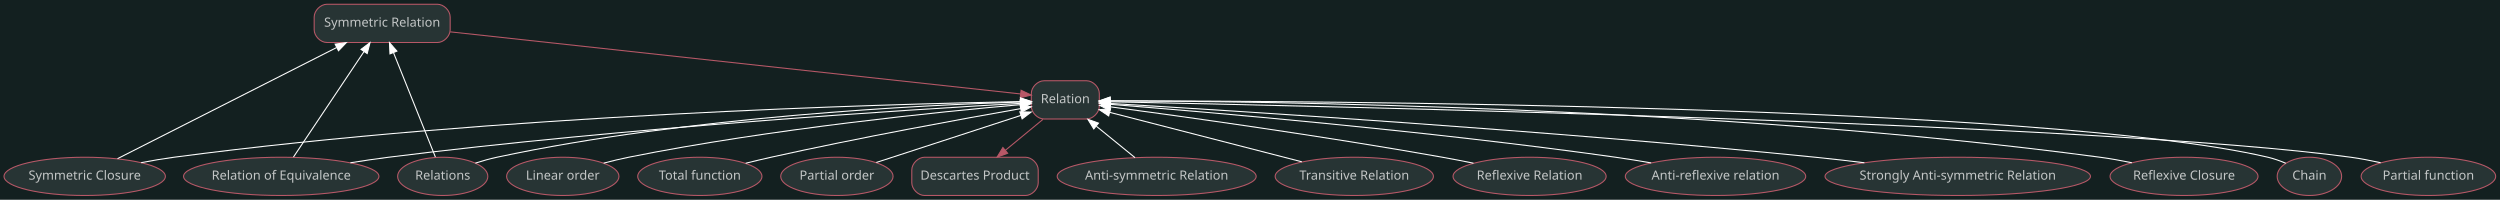
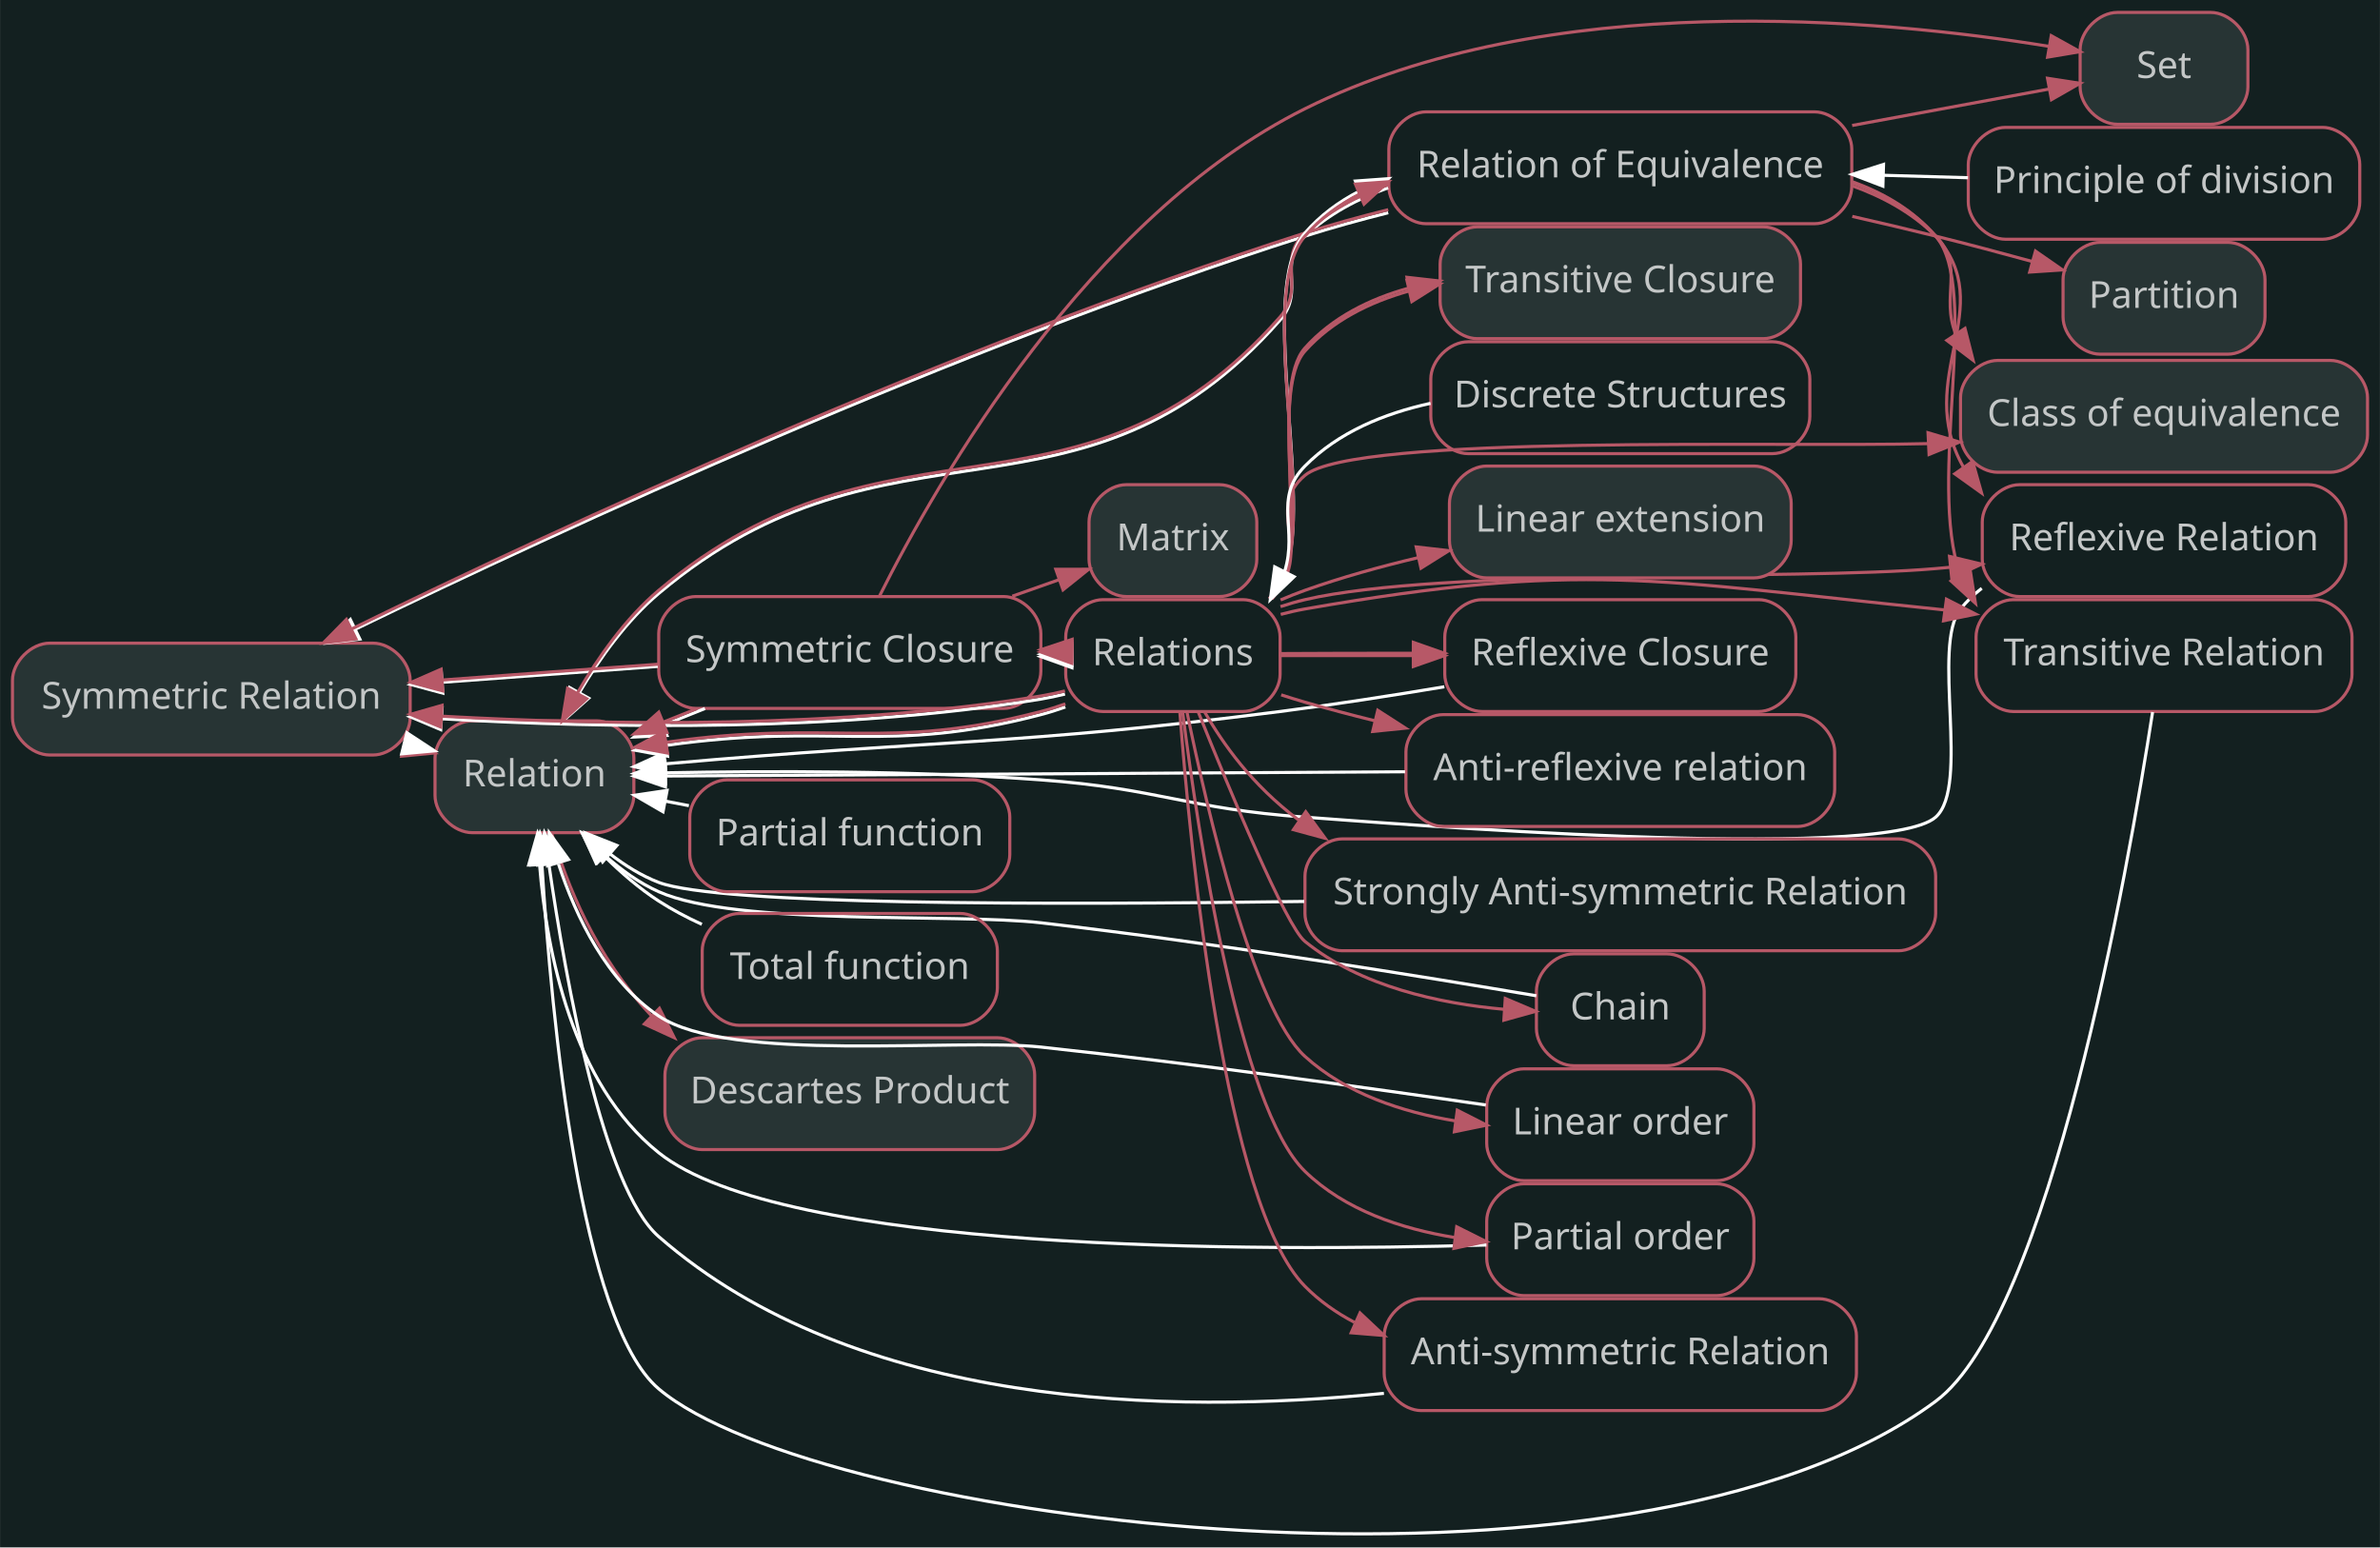
- <svg xmlns="http://www.w3.org/2000/svg" xmlns:xlink="http://www.w3.org/1999/xlink" width="2353pt" height="188pt" viewBox="0.00 0.00 2353.12 188.00">
-   <g id="page0,1_graph0" class="graph" transform="scale(1 1) rotate(0) translate(4 184)">
-     <polygon fill="#132020" stroke="transparent" points="-4,4 -4,-184 2349.12,-184 2349.12,4 -4,4" />
+ <svg xmlns="http://www.w3.org/2000/svg" xmlns:xlink="http://www.w3.org/1999/xlink" width="766pt" height="498pt" viewBox="0.00 0.00 766.00 498.02">
+   <g id="page0,1_graph0" class="graph" transform="scale(1 1) rotate(0) translate(4 494.02)">
+     <polygon fill="#132020" stroke="transparent" points="-4,4 -4,-494.02 762,-494.02 762,4 -4,4" />
    <g id="node1" class="node">
      <g id="a_node1">
        <a xlink:href="../Symmetric Relation.html" xlink:title="Symmetric Relation" target="_parent">
-           <path fill="#273434" stroke="#b75867" d="M407.72,-180C407.72,-180 303.72,-180 303.72,-180 297.72,-180 291.72,-174 291.72,-168 291.72,-168 291.72,-156 291.72,-156 291.72,-150 297.72,-144 303.72,-144 303.72,-144 407.72,-144 407.72,-144 413.72,-144 419.72,-150 419.72,-156 419.72,-156 419.72,-168 419.72,-168 419.72,-174 413.72,-180 407.72,-180" />
-           <text text-anchor="middle" x="355.72" y="-158.9" font-family="sans" font-size="12.00" fill="#c4c7c7">Symmetric Relation</text>
+           <path fill="#273434" stroke="#b75867" d="M116,-287.02C116,-287.02 12,-287.02 12,-287.02 6,-287.02 0,-281.02 0,-275.02 0,-275.02 0,-263.02 0,-263.02 0,-257.02 6,-251.02 12,-251.02 12,-251.02 116,-251.02 116,-251.02 122,-251.02 128,-257.02 128,-263.02 128,-263.02 128,-275.02 128,-275.02 128,-281.02 122,-287.02 116,-287.02" />
+           <text text-anchor="middle" x="64" y="-265.92" font-family="sans" font-size="12.00" fill="#c4c7c7">Symmetric Relation</text>
        </a>
      </g>
    </g>
    <g id="node2" class="node">
      <g id="a_node2">
        <a xlink:href="../Relation.html" xlink:title="Relation" target="_parent">
-           <path fill="#273434" stroke="#b75867" d="M1018.72,-108C1018.72,-108 978.72,-108 978.72,-108 972.72,-108 966.72,-102 966.72,-96 966.72,-96 966.72,-84 966.72,-84 966.72,-78 972.72,-72 978.72,-72 978.72,-72 1018.72,-72 1018.72,-72 1024.72,-72 1030.72,-78 1030.72,-84 1030.72,-84 1030.72,-96 1030.72,-96 1030.72,-102 1024.72,-108 1018.72,-108" />
-           <text text-anchor="middle" x="998.72" y="-86.9" font-family="sans" font-size="12.00" fill="#c4c7c7">Relation</text>
+           <path fill="#273434" stroke="#b75867" d="M188,-262.02C188,-262.02 148,-262.02 148,-262.02 142,-262.02 136,-256.02 136,-250.02 136,-250.02 136,-238.02 136,-238.02 136,-232.02 142,-226.02 148,-226.02 148,-226.02 188,-226.02 188,-226.02 194,-226.02 200,-232.02 200,-238.02 200,-238.02 200,-250.02 200,-250.02 200,-256.02 194,-262.02 188,-262.02" />
+           <text text-anchor="middle" x="168" y="-240.92" font-family="sans" font-size="12.00" fill="#c4c7c7">Relation</text>
        </a>
      </g>
    </g>
    <g id="edge1" class="edge">
-       <path fill="none" stroke="#b75867" d="M419.72,-154.03C550.81,-139.76 846.74,-107.54 956.61,-95.58" />
-       <polygon fill="#b75867" stroke="#b75867" points="957.09,-99.05 966.65,-94.49 956.33,-92.09 957.09,-99.05" />
+       <path fill="none" stroke="#b75867" d="M128.15,-253.54C128.31,-253.5 128.47,-253.46 128.64,-253.42" />
+       <polygon fill="#b75867" stroke="#b75867" points="126.93,-257.45 135.81,-251.67 125.26,-250.65 126.93,-257.45" />
+     </g>
+     <g id="node3" class="node">
+       <g id="a_node3">
+         <a xlink:href="../Symmetric Closure.html" xlink:title="Symmetric Closure" target="_parent">
+           <path fill="none" stroke="#b75867" d="M319,-302.02C319,-302.02 220,-302.02 220,-302.02 214,-302.02 208,-296.02 208,-290.02 208,-290.02 208,-278.02 208,-278.02 208,-272.02 214,-266.02 220,-266.02 220,-266.02 319,-266.02 319,-266.02 325,-266.02 331,-272.02 331,-278.02 331,-278.02 331,-290.02 331,-290.02 331,-296.02 325,-302.02 319,-302.02" />
+           <text text-anchor="middle" x="269.5" y="-280.92" font-family="sans" font-size="12.00" fill="#c4c7c7">Symmetric Closure</text>
+         </a>
+       </g>
+     </g>
+     <g id="edge2" class="edge">
+       <path fill="none" stroke="#ffffff" d="M138.54,-274.44C161.24,-276.12 185.97,-277.94 207.7,-279.54" />
+       <polygon fill="#ffffff" stroke="#ffffff" points="138.5,-270.93 128.27,-273.69 137.99,-277.91 138.5,-270.93" />
    </g>
    <g id="node4" class="node">
      <g id="a_node4">
-         <a xlink:href="../Symmetric Closure.html" xlink:title="Symmetric Closure" target="_parent">
-           <ellipse fill="#273434" stroke="#b75867" cx="75.72" cy="-18" rx="75.94" ry="18" />
-           <text text-anchor="middle" x="75.72" y="-14.9" font-family="sans" font-size="12.00" fill="#c4c7c7">Symmetric Closure</text>
+         <a xlink:href="../Relation of Equivalence.html" xlink:title="Relation of Equivalence" target="_parent">
+           <path fill="none" stroke="#b75867" d="M580,-458.02C580,-458.02 455,-458.02 455,-458.02 449,-458.02 443,-452.02 443,-446.02 443,-446.02 443,-434.02 443,-434.02 443,-428.02 449,-422.02 455,-422.02 455,-422.02 580,-422.02 580,-422.02 586,-422.02 592,-428.02 592,-434.02 592,-434.02 592,-446.02 592,-446.02 592,-452.02 586,-458.02 580,-458.02" />
+           <text text-anchor="middle" x="517.5" y="-436.92" font-family="sans" font-size="12.00" fill="#c4c7c7">Relation of Equivalence</text>
        </a>
      </g>
    </g>
    <g id="edge3" class="edge">
-       <path fill="none" stroke="#ffffff" d="M312.84,-139.26C255.91,-110.38 156.74,-60.09 106.61,-34.67" />
-       <polygon fill="#ffffff" stroke="#ffffff" points="311.44,-142.47 321.94,-143.87 314.61,-136.23 311.44,-142.47" />
+       <path fill="none" stroke="#ffffff" d="M110.57,-291.62C176.55,-323.57 303.13,-382.05 416,-418.02 424.59,-420.76 433.71,-423.27 442.8,-425.55" />
+       <polygon fill="#ffffff" stroke="#ffffff" points="111.81,-288.33 101.29,-287.1 108.75,-294.62 111.81,-288.33" />
    </g>
    <g id="node5" class="node">
      <g id="a_node5">
-         <a xlink:href="../Relation of Equivalence.html" xlink:title="Relation of Equivalence" target="_parent">
-           <ellipse fill="#273434" stroke="#b75867" cx="260.72" cy="-18" rx="91.95" ry="18" />
-           <text text-anchor="middle" x="260.72" y="-14.9" font-family="sans" font-size="12.00" fill="#c4c7c7">Relation of Equivalence</text>
+         <a xlink:href="../Relations.html" xlink:title="Relations" target="_parent">
+           <path fill="none" stroke="#b75867" d="M396,-301.02C396,-301.02 351,-301.02 351,-301.02 345,-301.02 339,-295.02 339,-289.02 339,-289.02 339,-277.02 339,-277.02 339,-271.02 345,-265.02 351,-265.02 351,-265.02 396,-265.02 396,-265.02 402,-265.02 408,-271.02 408,-277.02 408,-277.02 408,-289.02 408,-289.02 408,-295.02 402,-301.02 396,-301.02" />
+           <text text-anchor="middle" x="373.5" y="-279.92" font-family="sans" font-size="12.00" fill="#c4c7c7">Relations</text>
        </a>
      </g>
    </g>
    <g id="edge4" class="edge">
-       <path fill="none" stroke="#ffffff" d="M338.7,-135.56C319.49,-106.86 288.79,-60.96 272.22,-36.19" />
-       <polygon fill="#ffffff" stroke="#ffffff" points="335.79,-137.51 344.26,-143.87 341.61,-133.61 335.79,-137.51" />
+       <path fill="none" stroke="#ffffff" d="M138.2,-262.68C191.92,-259.56 266.46,-258.43 331,-269.02 333.55,-269.44 336.16,-270 338.76,-270.64" />
+       <polygon fill="#ffffff" stroke="#ffffff" points="137.84,-259.19 128.08,-263.3 138.28,-266.18 137.84,-259.19" />
+     </g>
+     <g id="edge7" class="edge">
+       <path fill="none" stroke="#ffffff" d="M128.64,-254.15C128.47,-254.19 128.31,-254.23 128.15,-254.28" />
+       <polygon fill="#ffffff" stroke="#ffffff" points="126.95,-258.18 135.81,-252.36 125.26,-251.39 126.95,-258.18" />
+     </g>
+     <g id="edge13" class="edge">
+       <path fill="none" stroke="#ffffff" d="M209.59,-260.65C215.81,-263.17 219.35,-264.58 222.89,-265.99" />
+       <polygon fill="#ffffff" stroke="#ffffff" points="210.65,-257.31 200.07,-256.81 208.03,-263.8 210.65,-257.31" />
+     </g>
+     <g id="edge14" class="edge">
+       <path fill="none" stroke="#ffffff" d="M182.48,-271.16C189,-282.16 197.66,-294.3 208,-303.02 282.24,-365.63 343.81,-318.15 408,-391.02 416.27,-400.41 406.83,-409.5 416,-418.02 423.59,-425.08 432.89,-430.06 442.75,-433.56" />
+       <polygon fill="#ffffff" stroke="#ffffff" points="185.46,-269.31 177.53,-262.29 179.35,-272.72 185.46,-269.31" />
+     </g>
+     <g id="edge17" class="edge">
+       <path fill="none" stroke="#ffffff" d="M210.46,-254.13C264.01,-261.71 280.94,-250.96 331,-264.02 333.61,-264.7 336.25,-265.54 338.88,-266.47" />
+       <polygon fill="#ffffff" stroke="#ffffff" points="210.83,-250.65 200.4,-252.56 209.74,-257.57 210.83,-250.65" />
    </g>
    <g id="node6" class="node">
      <g id="a_node6">
-         <a xlink:href="../Relations.html" xlink:title="Relations" target="_parent">
-           <ellipse fill="#273434" stroke="#b75867" cx="412.72" cy="-18" rx="42.45" ry="18" />
-           <text text-anchor="middle" x="412.72" y="-14.9" font-family="sans" font-size="12.00" fill="#c4c7c7">Relations</text>
+         <a xlink:href="../Descartes Product.html" xlink:title="Descartes Product" target="_parent">
+           <path fill="#273434" stroke="#b75867" d="M317,-160.02C317,-160.02 222,-160.02 222,-160.02 216,-160.02 210,-154.02 210,-148.02 210,-148.02 210,-136.02 210,-136.02 210,-130.02 216,-124.02 222,-124.02 222,-124.02 317,-124.02 317,-124.02 323,-124.02 329,-130.02 329,-136.02 329,-136.02 329,-148.02 329,-148.02 329,-154.02 323,-160.02 317,-160.02" />
+           <text text-anchor="middle" x="269.5" y="-138.92" font-family="sans" font-size="12.00" fill="#c4c7c7">Descartes Product</text>
        </a>
      </g>
    </g>
    <g id="edge5" class="edge">
-       <path fill="none" stroke="#ffffff" d="M366.38,-134.44C377.93,-105.67 396,-60.64 405.82,-36.19" />
-       <polygon fill="#ffffff" stroke="#ffffff" points="363.07,-133.29 362.59,-143.87 369.57,-135.9 363.07,-133.29" />
-     </g>
-     <g id="node3" class="node">
-       <g id="a_node3">
-         <a xlink:href="../Descartes Product.html" xlink:title="Descartes Product" target="_parent">
-           <path fill="#273434" stroke="#b75867" d="M961.22,-36C961.22,-36 866.22,-36 866.22,-36 860.22,-36 854.22,-30 854.22,-24 854.22,-24 854.22,-12 854.22,-12 854.22,-6 860.22,0 866.22,0 866.22,0 961.22,0 961.22,0 967.22,0 973.22,-6 973.22,-12 973.22,-12 973.22,-24 973.22,-24 973.22,-30 967.22,-36 961.22,-36" />
-           <text text-anchor="middle" x="913.72" y="-14.9" font-family="sans" font-size="12.00" fill="#c4c7c7">Descartes Product</text>
-         </a>
-       </g>
-     </g>
-     <g id="edge2" class="edge">
-       <path fill="none" stroke="#b75867" d="M977.71,-71.7C967,-62.88 953.83,-52.03 942.22,-42.47" />
-       <polygon fill="#b75867" stroke="#b75867" points="944.43,-39.76 934.49,-36.1 939.98,-45.16 944.43,-39.76" />
-     </g>
-     <g id="edge12" class="edge">
-       <path fill="none" stroke="#ffffff" d="M956.41,-88.37C833.08,-86.08 463.4,-76.13 159.72,-36 149.69,-34.67 139.06,-32.85 128.86,-30.89" />
-       <polygon fill="#ffffff" stroke="#ffffff" points="956.5,-91.87 966.56,-88.55 956.62,-84.87 956.5,-91.87" />
-     </g>
-     <g id="edge13" class="edge">
-       <path fill="none" stroke="#ffffff" d="M956.22,-86.7C853.7,-80.88 584.78,-64 361.72,-36 350.07,-34.54 337.72,-32.7 325.8,-30.78" />
-       <polygon fill="#ffffff" stroke="#ffffff" points="956.29,-90.21 966.47,-87.27 956.68,-83.22 956.29,-90.21" />
-     </g>
-     <g id="edge16" class="edge">
-       <path fill="none" stroke="#ffffff" d="M956.49,-88.01C865.46,-85.17 644.38,-74.55 463.72,-36 457.05,-34.58 450.04,-32.58 443.43,-30.46" />
-       <polygon fill="#ffffff" stroke="#ffffff" points="956.58,-91.51 966.68,-88.31 956.79,-84.51 956.58,-91.51" />
+       <path fill="none" stroke="#b75867" d="M173.59,-225.69C178.4,-209.65 187.36,-186.39 205.78,-166.98" />
+       <polygon fill="#b75867" stroke="#b75867" points="208.23,-169.48 213.01,-160.02 203.38,-164.44 208.23,-169.48" />
    </g>
    <g id="node7" class="node">
      <g id="a_node7">
        <a xlink:href="../Anti-symmetric Relation.html" xlink:title="Anti-symmetric Relation" target="_parent">
-           <ellipse fill="#273434" stroke="#b75867" cx="1084.72" cy="-18" rx="93.64" ry="18" />
-           <text text-anchor="middle" x="1084.72" y="-14.9" font-family="sans" font-size="12.00" fill="#c4c7c7">Anti-symmetric Relation</text>
+           <path fill="none" stroke="#b75867" d="M581.5,-76.02C581.5,-76.02 453.5,-76.02 453.5,-76.02 447.5,-76.02 441.5,-70.02 441.5,-64.02 441.5,-64.02 441.5,-52.02 441.5,-52.02 441.5,-46.02 447.5,-40.02 453.5,-40.02 453.5,-40.02 581.5,-40.02 581.5,-40.02 587.5,-40.02 593.5,-46.02 593.5,-52.02 593.5,-52.02 593.5,-64.02 593.5,-64.02 593.5,-70.02 587.5,-76.02 581.5,-76.02" />
+           <text text-anchor="middle" x="517.5" y="-54.92" font-family="sans" font-size="12.00" fill="#c4c7c7">Anti-symmetric Relation</text>
        </a>
      </g>
    </g>
    <g id="edge6" class="edge">
-       <path fill="none" stroke="#ffffff" d="M1027.94,-65.21C1039.9,-55.48 1053.44,-44.46 1064.3,-35.62" />
-       <polygon fill="#ffffff" stroke="#ffffff" points="1025.52,-62.67 1019.98,-71.7 1029.94,-68.1 1025.52,-62.67" />
+       <path fill="none" stroke="#ffffff" d="M172.63,-215.96C178.2,-177.57 190.12,-111.64 208,-96.02 271.51,-40.56 372.42,-38.64 441.41,-45.57" />
+       <polygon fill="#ffffff" stroke="#ffffff" points="169.14,-215.61 171.23,-225.99 176.08,-216.57 169.14,-215.61" />
    </g>
    <g id="node8" class="node">
      <g id="a_node8">
        <a xlink:href="../Transitive Relation.html" xlink:title="Transitive Relation" target="_parent">
-           <ellipse fill="#273434" stroke="#b75867" cx="1270.72" cy="-18" rx="74.47" ry="18" />
-           <text text-anchor="middle" x="1270.72" y="-14.9" font-family="sans" font-size="12.00" fill="#c4c7c7">Transitive Relation</text>
-         </a>
-       </g>
-     </g>
-     <g id="edge7" class="edge">
-       <path fill="none" stroke="#ffffff" d="M1040.61,-78.22C1089.34,-65.68 1169.67,-45.01 1221.37,-31.7" />
-       <polygon fill="#ffffff" stroke="#ffffff" points="1039.53,-74.88 1030.72,-80.76 1041.28,-81.66 1039.53,-74.88" />
+           <path fill="none" stroke="#b75867" d="M741,-301.02C741,-301.02 644,-301.02 644,-301.02 638,-301.02 632,-295.02 632,-289.02 632,-289.02 632,-277.02 632,-277.02 632,-271.02 638,-265.02 644,-265.02 644,-265.02 741,-265.02 741,-265.02 747,-265.02 753,-271.02 753,-277.02 753,-277.02 753,-289.02 753,-289.02 753,-295.02 747,-301.02 741,-301.02" />
+           <text text-anchor="middle" x="692.5" y="-279.92" font-family="sans" font-size="12.00" fill="#c4c7c7">Transitive Relation</text>
+         </a>
+       </g>
+     </g>
+     <g id="edge8" class="edge">
+       <path fill="none" stroke="#ffffff" d="M170.42,-215.49C173.52,-166.22 182.78,-68.4 208,-47.02 259.07,-3.75 520.78,29.91 619,-43.02 655.61,-70.2 680.85,-213.63 688.82,-264.83" />
+       <polygon fill="#ffffff" stroke="#ffffff" points="166.91,-215.6 169.82,-225.79 173.89,-216.01 166.91,-215.6" />
    </g>
    <g id="node9" class="node">
      <g id="a_node9">
        <a xlink:href="../Reflexive Relation.html" xlink:title="Reflexive Relation" target="_parent">
-           <ellipse fill="#273434" stroke="#b75867" cx="1435.72" cy="-18" rx="72.05" ry="18" />
-           <text text-anchor="middle" x="1435.72" y="-14.9" font-family="sans" font-size="12.00" fill="#c4c7c7">Reflexive Relation</text>
-         </a>
-       </g>
-     </g>
-     <g id="edge8" class="edge">
-       <path fill="none" stroke="#ffffff" d="M1041.25,-83.44C1107.99,-74.53 1241.33,-56.02 1353.72,-36 1363.16,-34.32 1373.19,-32.37 1382.87,-30.41" />
-       <polygon fill="#ffffff" stroke="#ffffff" points="1040.57,-80 1031.12,-84.78 1041.5,-86.94 1040.57,-80" />
+           <path fill="none" stroke="#b75867" d="M739,-338.02C739,-338.02 646,-338.02 646,-338.02 640,-338.02 634,-332.02 634,-326.02 634,-326.02 634,-314.02 634,-314.02 634,-308.02 640,-302.02 646,-302.02 646,-302.02 739,-302.02 739,-302.02 745,-302.02 751,-308.02 751,-314.02 751,-314.02 751,-326.02 751,-326.02 751,-332.02 745,-338.02 739,-338.02" />
+           <text text-anchor="middle" x="692.5" y="-316.92" font-family="sans" font-size="12.00" fill="#c4c7c7">Reflexive Relation</text>
+         </a>
+       </g>
+     </g>
+     <g id="edge9" class="edge">
+       <path fill="none" stroke="#ffffff" d="M210.22,-245.29C243,-245.93 290,-246.03 331,-243.02 369.05,-240.23 377.94,-233.7 416,-231.02 438.5,-229.44 602.13,-216.05 619,-231.02 630.21,-240.98 617.57,-286.37 627,-298.02 629.01,-300.5 631.31,-302.71 633.83,-304.67" />
+       <polygon fill="#ffffff" stroke="#ffffff" points="210.18,-241.79 200.11,-245.06 210.03,-248.78 210.18,-241.79" />
    </g>
    <g id="node10" class="node">
      <g id="a_node10">
        <a xlink:href="../Anti-reflexive relation.html" xlink:title="Anti-reflexive relation" target="_parent">
-           <ellipse fill="#273434" stroke="#b75867" cx="1610.72" cy="-18" rx="84.9" ry="18" />
-           <text text-anchor="middle" x="1610.72" y="-14.9" font-family="sans" font-size="12.00" fill="#c4c7c7">Anti-reflexive relation</text>
-         </a>
-       </g>
-     </g>
-     <g id="edge9" class="edge">
-       <path fill="none" stroke="#ffffff" d="M1041.14,-85.77C1129.74,-78.79 1340.82,-60.87 1516.72,-36 1527.55,-34.47 1539.05,-32.6 1550.15,-30.66" />
-       <polygon fill="#ffffff" stroke="#ffffff" points="1040.65,-82.3 1030.95,-86.57 1041.19,-89.28 1040.65,-82.3" />
+           <path fill="none" stroke="#b75867" d="M574.5,-264.02C574.5,-264.02 460.5,-264.02 460.5,-264.02 454.5,-264.02 448.5,-258.02 448.5,-252.02 448.5,-252.02 448.5,-240.02 448.5,-240.02 448.5,-234.02 454.5,-228.02 460.5,-228.02 460.5,-228.02 574.5,-228.02 574.5,-228.02 580.5,-228.02 586.5,-234.02 586.5,-240.02 586.5,-240.02 586.5,-252.02 586.5,-252.02 586.5,-258.02 580.5,-264.02 574.5,-264.02" />
+           <text text-anchor="middle" x="517.5" y="-242.92" font-family="sans" font-size="12.00" fill="#c4c7c7">Anti-reflexive relation</text>
+         </a>
+       </g>
+     </g>
+     <g id="edge10" class="edge">
+       <path fill="none" stroke="#ffffff" d="M210.16,-244.26C268.87,-244.6 377.36,-245.22 448.21,-245.63" />
+       <polygon fill="#ffffff" stroke="#ffffff" points="210.16,-240.76 200.14,-244.2 210.12,-247.76 210.16,-240.76" />
    </g>
    <g id="node11" class="node">
      <g id="a_node11">
        <a xlink:href="../Strongly Anti-symmetric Relation.html" xlink:title="Strongly Anti-symmetric Relation" target="_parent">
-           <ellipse fill="#273434" stroke="#b75867" cx="1838.72" cy="-18" rx="124.93" ry="18" />
-           <text text-anchor="middle" x="1838.72" y="-14.9" font-family="sans" font-size="12.00" fill="#c4c7c7">Strongly Anti-symmetric Relation</text>
-         </a>
-       </g>
-     </g>
-     <g id="edge10" class="edge">
-       <path fill="none" stroke="#ffffff" d="M1040.77,-86.6C1150.29,-80.18 1453.26,-61.37 1704.72,-36 1719.65,-34.49 1735.49,-32.68 1750.85,-30.8" />
-       <polygon fill="#ffffff" stroke="#ffffff" points="1040.56,-83.1 1030.79,-87.18 1040.97,-90.09 1040.56,-83.1" />
+           <path fill="none" stroke="#b75867" d="M607,-224.02C607,-224.02 428,-224.02 428,-224.02 422,-224.02 416,-218.02 416,-212.02 416,-212.02 416,-200.02 416,-200.02 416,-194.02 422,-188.02 428,-188.02 428,-188.02 607,-188.02 607,-188.02 613,-188.02 619,-194.02 619,-200.02 619,-200.02 619,-212.02 619,-212.02 619,-218.02 613,-224.02 607,-224.02" />
+           <text text-anchor="middle" x="517.5" y="-202.92" font-family="sans" font-size="12.00" fill="#c4c7c7">Strongly Anti-symmetric Relation</text>
+         </a>
+       </g>
+     </g>
+     <g id="edge11" class="edge">
+       <path fill="none" stroke="#ffffff" d="M192.27,-219.24C197.09,-215.49 202.41,-212.16 208,-210.02 227.11,-202.72 333.25,-202.71 415.76,-203.89" />
+       <polygon fill="#ffffff" stroke="#ffffff" points="189.95,-216.62 184.69,-225.82 194.54,-221.91 189.95,-216.62" />
    </g>
    <g id="node12" class="node">
      <g id="a_node12">
        <a xlink:href="../Reflexive Closure.html" xlink:title="Reflexive Closure" target="_parent">
-           <ellipse fill="#273434" stroke="#b75867" cx="2051.72" cy="-18" rx="69.62" ry="18" />
-           <text text-anchor="middle" x="2051.72" y="-14.9" font-family="sans" font-size="12.00" fill="#c4c7c7">Reflexive Closure</text>
-         </a>
-       </g>
-     </g>
-     <g id="edge11" class="edge">
-       <path fill="none" stroke="#ffffff" d="M1041.23,-89.07C1177.41,-88.79 1614.82,-83.94 1972.72,-36 1982.45,-34.7 1992.77,-32.83 2002.62,-30.82" />
-       <polygon fill="#ffffff" stroke="#ffffff" points="1040.83,-85.57 1030.84,-89.08 1040.84,-92.57 1040.83,-85.57" />
+           <path fill="none" stroke="#b75867" d="M562,-301.02C562,-301.02 473,-301.02 473,-301.02 467,-301.02 461,-295.02 461,-289.02 461,-289.02 461,-277.02 461,-277.02 461,-271.02 467,-265.02 473,-265.02 473,-265.02 562,-265.02 562,-265.02 568,-265.02 574,-271.02 574,-277.02 574,-277.02 574,-289.02 574,-289.02 574,-295.02 568,-301.02 562,-301.02" />
+           <text text-anchor="middle" x="517.5" y="-279.92" font-family="sans" font-size="12.00" fill="#c4c7c7">Reflexive Closure</text>
+         </a>
+       </g>
+     </g>
+     <g id="edge12" class="edge">
+       <path fill="none" stroke="#ffffff" d="M210.28,-248.19C298.56,-256.02 322.71,-254.09 408,-265.02 425.23,-267.23 443.93,-270.15 460.86,-272.98" />
+       <polygon fill="#ffffff" stroke="#ffffff" points="210.35,-244.68 200.07,-247.27 209.72,-251.66 210.35,-244.68" />
    </g>
    <g id="node13" class="node">
      <g id="a_node13">
        <a xlink:href="../Chain.html" xlink:title="Chain" target="_parent">
-           <ellipse fill="#273434" stroke="#b75867" cx="2169.72" cy="-18" rx="30.33" ry="18" />
-           <text text-anchor="middle" x="2169.72" y="-14.9" font-family="sans" font-size="12.00" fill="#c4c7c7">Chain</text>
-         </a>
-       </g>
-     </g>
-     <g id="edge14" class="edge">
-       <path fill="none" stroke="#ffffff" d="M1040.98,-89.07C1220.16,-89.03 1917.6,-85.66 2130.72,-36 2136.33,-34.69 2142.14,-32.6 2147.51,-30.33" />
-       <polygon fill="#ffffff" stroke="#ffffff" points="1040.9,-85.57 1030.9,-89.06 1040.9,-92.57 1040.9,-85.57" />
+           <path fill="none" stroke="#b75867" d="M532.5,-187.02C532.5,-187.02 502.5,-187.02 502.5,-187.02 496.5,-187.02 490.5,-181.02 490.5,-175.02 490.5,-175.02 490.5,-163.02 490.5,-163.02 490.5,-157.02 496.5,-151.02 502.5,-151.02 502.5,-151.02 532.5,-151.02 532.5,-151.02 538.5,-151.02 544.5,-157.02 544.5,-163.02 544.5,-163.02 544.5,-175.02 544.5,-175.02 544.5,-181.02 538.5,-187.02 532.5,-187.02" />
+           <text text-anchor="middle" x="517.5" y="-165.92" font-family="sans" font-size="12.00" fill="#c4c7c7">Chain</text>
+         </a>
+       </g>
+     </g>
+     <g id="edge15" class="edge">
+       <path fill="none" stroke="#ffffff" d="M190.93,-218.44C196.07,-213.91 201.85,-209.77 208,-207.02 233.04,-195.84 303.76,-200.18 331,-197.02 388.1,-190.4 454.64,-179.6 490.46,-173.53" />
+       <polygon fill="#ffffff" stroke="#ffffff" points="188.16,-216.25 183.44,-225.73 193.05,-221.26 188.16,-216.25" />
    </g>
    <g id="node14" class="node">
      <g id="a_node14">
        <a xlink:href="../Partial function.html" xlink:title="Partial function" target="_parent">
-           <ellipse fill="#273434" stroke="#b75867" cx="2281.72" cy="-18" rx="63.31" ry="18" />
-           <text text-anchor="middle" x="2281.72" y="-14.9" font-family="sans" font-size="12.00" fill="#c4c7c7">Partial function</text>
-         </a>
-       </g>
-     </g>
-     <g id="edge15" class="edge">
-       <path fill="none" stroke="#ffffff" d="M1040.93,-88.2C1227.09,-84.51 1975.88,-67.93 2208.72,-36 2217.87,-34.74 2227.56,-32.88 2236.79,-30.84" />
-       <polygon fill="#ffffff" stroke="#ffffff" points="1040.66,-84.7 1030.73,-88.4 1040.79,-91.7 1040.66,-84.7" />
+           <path fill="none" stroke="#b75867" d="M309,-243.02C309,-243.02 230,-243.02 230,-243.02 224,-243.02 218,-237.02 218,-231.02 218,-231.02 218,-219.02 218,-219.02 218,-213.02 224,-207.02 230,-207.02 230,-207.02 309,-207.02 309,-207.02 315,-207.02 321,-213.02 321,-219.02 321,-219.02 321,-231.02 321,-231.02 321,-237.02 315,-243.02 309,-243.02" />
+           <text text-anchor="middle" x="269.5" y="-221.92" font-family="sans" font-size="12.00" fill="#c4c7c7">Partial function</text>
+         </a>
+       </g>
+     </g>
+     <g id="edge16" class="edge">
+       <path fill="none" stroke="#ffffff" d="M210.19,-236.16C212.68,-235.68 215.19,-235.2 217.71,-234.72" />
+       <polygon fill="#ffffff" stroke="#ffffff" points="209.38,-232.75 200.21,-238.06 210.69,-239.62 209.38,-232.75" />
    </g>
    <g id="node15" class="node">
      <g id="a_node15">
        <a xlink:href="../Linear order.html" xlink:title="Linear order" target="_parent">
-           <ellipse fill="#273434" stroke="#b75867" cx="525.72" cy="-18" rx="52.88" ry="18" />
-           <text text-anchor="middle" x="525.72" y="-14.9" font-family="sans" font-size="12.00" fill="#c4c7c7">Linear order</text>
-         </a>
-       </g>
-     </g>
-     <g id="edge17" class="edge">
-       <path fill="none" stroke="#ffffff" d="M956.52,-85.51C881.7,-78.9 721.11,-62.75 587.72,-36 580.06,-34.46 571.95,-32.5 564.21,-30.45" />
-       <polygon fill="#ffffff" stroke="#ffffff" points="956.23,-89 966.49,-86.38 956.84,-82.03 956.23,-89" />
+           <path fill="none" stroke="#b75867" d="M548.5,-150.02C548.5,-150.02 486.5,-150.02 486.5,-150.02 480.5,-150.02 474.5,-144.02 474.5,-138.02 474.5,-138.02 474.5,-126.02 474.5,-126.02 474.5,-120.02 480.5,-114.02 486.5,-114.02 486.5,-114.02 548.5,-114.02 548.5,-114.02 554.5,-114.02 560.5,-120.02 560.5,-126.02 560.5,-126.02 560.5,-138.02 560.5,-138.02 560.5,-144.02 554.5,-150.02 548.5,-150.02" />
+           <text text-anchor="middle" x="517.5" y="-128.92" font-family="sans" font-size="12.00" fill="#c4c7c7">Linear order</text>
+         </a>
+       </g>
+     </g>
+     <g id="edge18" class="edge">
+       <path fill="none" stroke="#ffffff" d="M175.75,-215.92C181.4,-198.84 191.31,-178.23 208,-167.02 230.76,-151.73 303.73,-159.97 331,-157.02 380.27,-151.7 436.67,-143.85 474.21,-138.37" />
+       <polygon fill="#ffffff" stroke="#ffffff" points="172.26,-215.39 172.76,-225.98 178.97,-217.39 172.26,-215.39" />
    </g>
    <g id="node16" class="node">
      <g id="a_node16">
        <a xlink:href="../Total function.html" xlink:title="Total function" target="_parent">
-           <ellipse fill="#273434" stroke="#b75867" cx="654.72" cy="-18" rx="58.46" ry="18" />
-           <text text-anchor="middle" x="654.72" y="-14.9" font-family="sans" font-size="12.00" fill="#c4c7c7">Total function</text>
-         </a>
-       </g>
-     </g>
-     <g id="edge18" class="edge">
-       <path fill="none" stroke="#ffffff" d="M956.63,-81.75C902.21,-72.19 804.56,-54.42 721.72,-36 713.99,-34.28 705.79,-32.32 697.88,-30.35" />
-       <polygon fill="#ffffff" stroke="#ffffff" points="956.15,-85.22 966.6,-83.49 957.35,-78.32 956.15,-85.22" />
+           <path fill="none" stroke="#b75867" d="M305,-200.02C305,-200.02 234,-200.02 234,-200.02 228,-200.02 222,-194.02 222,-188.02 222,-188.02 222,-176.02 222,-176.02 222,-170.02 228,-164.02 234,-164.02 234,-164.02 305,-164.02 305,-164.02 311,-164.02 317,-170.02 317,-176.02 317,-176.02 317,-188.02 317,-188.02 317,-194.02 311,-200.02 305,-200.02" />
+           <text text-anchor="middle" x="269.5" y="-178.92" font-family="sans" font-size="12.00" fill="#c4c7c7">Total function</text>
+         </a>
+       </g>
+     </g>
+     <g id="edge19" class="edge">
+       <path fill="none" stroke="#ffffff" d="M190.7,-218.28C195.97,-213.07 201.87,-207.98 208,-204.02 212.32,-201.23 217.04,-198.74 221.88,-196.52" />
+       <polygon fill="#ffffff" stroke="#ffffff" points="187.83,-216.23 183.48,-225.89 192.9,-221.05 187.83,-216.23" />
    </g>
    <g id="node17" class="node">
      <g id="a_node17">
        <a xlink:href="../Partial order.html" xlink:title="Partial order" target="_parent">
-           <ellipse fill="#273434" stroke="#b75867" cx="783.72" cy="-18" rx="52.88" ry="18" />
-           <text text-anchor="middle" x="783.72" y="-14.9" font-family="sans" font-size="12.00" fill="#c4c7c7">Partial order</text>
-         </a>
-       </g>
-     </g>
-     <g id="edge19" class="edge">
-       <path fill="none" stroke="#ffffff" d="M956.92,-75.39C917.42,-62.53 858.71,-43.42 820.82,-31.08" />
-       <polygon fill="#ffffff" stroke="#ffffff" points="955.94,-78.75 966.53,-78.52 958.1,-72.1 955.94,-78.75" />
+           <path fill="none" stroke="#b75867" d="M548.5,-113.02C548.5,-113.02 486.5,-113.02 486.5,-113.02 480.5,-113.02 474.5,-107.02 474.5,-101.02 474.5,-101.02 474.5,-89.02 474.5,-89.02 474.5,-83.02 480.5,-77.02 486.5,-77.02 486.5,-77.02 548.5,-77.02 548.5,-77.02 554.5,-77.02 560.5,-83.02 560.5,-89.02 560.5,-89.02 560.5,-101.02 560.5,-101.02 560.5,-107.02 554.5,-113.02 548.5,-113.02" />
+           <text text-anchor="middle" x="517.5" y="-91.92" font-family="sans" font-size="12.00" fill="#c4c7c7">Partial order</text>
+         </a>
+       </g>
+     </g>
+     <g id="edge20" class="edge">
+       <path fill="none" stroke="#ffffff" d="M169.65,-215.77C171.94,-187.56 180.19,-145.27 208,-123.02 248.05,-90.98 399.7,-91.14 474.4,-93.31" />
+       <polygon fill="#ffffff" stroke="#ffffff" points="166.15,-215.63 169.03,-225.83 173.14,-216.06 166.15,-215.63" />
+     </g>
+     <g id="edge24" class="edge">
+       <path fill="none" stroke="#b75867" d="M207.7,-280.23C185.97,-278.7 161.24,-276.88 138.54,-275.17" />
+       <polygon fill="#b75867" stroke="#b75867" points="138.51,-271.65 128.27,-274.39 137.98,-278.63 138.51,-271.65" />
+     </g>
+     <g id="edge22" class="edge">
+       <path fill="none" stroke="#b75867" d="M220.27,-265.94C217.48,-264.83 214.7,-263.72 209.56,-261.64" />
+       <polygon fill="#b75867" stroke="#b75867" points="210.65,-258.31 200.07,-257.8 208.02,-264.8 210.65,-258.31" />
+     </g>
+     <g id="edge25" class="edge">
+       <path fill="none" stroke="#ffffff" d="M338.14,-282.65C338.3,-282.64 338.45,-282.64 338.61,-282.64" />
+       <polygon fill="#ffffff" stroke="#ffffff" points="340.99,-279.13 331.01,-282.69 341.03,-286.13 340.99,-279.13" />
+     </g>
+     <g id="edge26" class="edge">
+       <path fill="none" stroke="#ffffff" d="M338.14,-283.36C338.3,-283.36 338.45,-283.36 338.61,-283.35" />
+       <polygon fill="#ffffff" stroke="#ffffff" points="340.98,-279.83 331.01,-283.43 341.05,-286.83 340.98,-279.83" />
+     </g>
+     <g id="node18" class="node">
+       <g id="a_node18">
+         <a xlink:href="../Matrix.html" xlink:title="Matrix" target="_parent">
+           <path fill="#273434" stroke="#b75867" d="M388.5,-338.02C388.5,-338.02 358.5,-338.02 358.5,-338.02 352.5,-338.02 346.5,-332.02 346.5,-326.02 346.5,-326.02 346.5,-314.02 346.5,-314.02 346.5,-308.02 352.5,-302.02 358.5,-302.02 358.5,-302.02 388.5,-302.02 388.5,-302.02 394.5,-302.02 400.5,-308.02 400.5,-314.02 400.5,-314.02 400.5,-326.02 400.5,-326.02 400.5,-332.02 394.5,-338.02 388.5,-338.02" />
+           <text text-anchor="middle" x="373.5" y="-316.92" font-family="sans" font-size="12.00" fill="#c4c7c7">Matrix</text>
+         </a>
+       </g>
+     </g>
+     <g id="edge21" class="edge">
+       <path fill="none" stroke="#b75867" d="M321.8,-302.13C326.87,-303.92 331.93,-305.7 336.79,-307.42" />
+       <polygon fill="#b75867" stroke="#b75867" points="335.81,-310.79 346.41,-310.81 338.14,-304.18 335.81,-310.79" />
+     </g>
+     <g id="node19" class="node">
+       <g id="a_node19">
+         <a xlink:href="../Set.html" xlink:title="Set" target="_parent">
+           <path fill="#273434" stroke="#b75867" d="M707.5,-490.02C707.5,-490.02 677.5,-490.02 677.5,-490.02 671.5,-490.02 665.5,-484.02 665.5,-478.02 665.5,-478.02 665.5,-466.02 665.5,-466.02 665.5,-460.02 671.5,-454.02 677.5,-454.02 677.5,-454.02 707.5,-454.02 707.5,-454.02 713.5,-454.02 719.5,-460.02 719.5,-466.02 719.5,-466.02 719.5,-478.02 719.5,-478.02 719.5,-484.02 713.5,-490.02 707.5,-490.02" />
+           <text text-anchor="middle" x="692.5" y="-468.92" font-family="sans" font-size="12.00" fill="#c4c7c7">Set</text>
+         </a>
+       </g>
+     </g>
+     <g id="edge23" class="edge">
+       <path fill="none" stroke="#b75867" d="M279.02,-302.09C297.72,-339.39 346.33,-424.32 416,-459.02 494.11,-497.93 600.64,-488.03 655.53,-479.09" />
+       <polygon fill="#b75867" stroke="#b75867" points="656.21,-482.53 665.48,-477.39 655.03,-475.63 656.21,-482.53" />
+     </g>
+     <g id="edge31" class="edge">
+       <path fill="none" stroke="#b75867" d="M442.8,-426.54C433.71,-424.27 424.59,-421.76 416,-419.02 302.37,-382.82 174.86,-323.79 109.26,-291.63" />
+       <polygon fill="#b75867" stroke="#b75867" points="110.56,-288.37 100.05,-287.09 107.47,-294.65 110.56,-288.37" />
+     </g>
+     <g id="edge33" class="edge">
+       <path fill="none" stroke="#b75867" d="M442.75,-434.55C432.89,-431.06 423.59,-426.08 416,-419.02 406.83,-410.5 416.27,-401.41 408,-392.02 343.81,-319.15 282.24,-366.63 208,-304.02 197.37,-295.05 188.51,-282.47 181.93,-271.14" />
+       <polygon fill="#b75867" stroke="#b75867" points="184.82,-269.13 176.96,-262.02 178.68,-272.48 184.82,-269.13" />
+     </g>
+     <g id="edge35" class="edge">
+       <path fill="none" stroke="#ffffff" d="M433.48,-432.48C426.89,-429.09 420.9,-424.69 416,-419.02 399.53,-399.98 420.73,-327.74 408,-306.02 407.01,-304.34 405.84,-302.76 404.54,-301.29" />
+       <polygon fill="#ffffff" stroke="#ffffff" points="432.24,-435.75 442.8,-436.51 435.01,-429.33 432.24,-435.75" />
+     </g>
+     <g id="edge30" class="edge">
+       <path fill="none" stroke="#b75867" d="M592.2,-435.52C602.44,-431.83 611.87,-426.26 619,-418.02 633.79,-400.91 616.06,-339.43 626.93,-308.91" />
+       <polygon fill="#b75867" stroke="#b75867" points="630.15,-310.33 631.8,-299.86 623.98,-307.01 630.15,-310.33" />
+     </g>
+     <g id="edge32" class="edge">
+       <path fill="none" stroke="#b75867" d="M592.2,-435.21C602.38,-431.55 611.79,-426.07 619,-418.02 639.71,-394.89 611.54,-372.73 627.91,-343.72" />
+       <polygon fill="#b75867" stroke="#b75867" points="630.9,-345.54 633.78,-335.35 625.17,-341.52 630.9,-345.54" />
+     </g>
+     <g id="edge28" class="edge">
+       <path fill="none" stroke="#b75867" d="M592.12,-453.64C614.05,-457.7 637.12,-461.96 655.5,-465.36" />
+       <polygon fill="#b75867" stroke="#b75867" points="655,-468.83 665.47,-467.21 656.27,-461.95 655,-468.83" />
+     </g>
+     <g id="node20" class="node">
+       <g id="a_node20">
+         <a xlink:href="../Class of equivalence.html" xlink:title="Class of equivalence" target="_parent">
+           <path fill="#273434" stroke="#b75867" d="M746,-378.02C746,-378.02 639,-378.02 639,-378.02 633,-378.02 627,-372.02 627,-366.02 627,-366.02 627,-354.02 627,-354.02 627,-348.02 633,-342.02 639,-342.02 639,-342.02 746,-342.02 746,-342.02 752,-342.02 758,-348.02 758,-354.02 758,-354.02 758,-366.02 758,-366.02 758,-372.02 752,-378.02 746,-378.02" />
+           <text text-anchor="middle" x="692.5" y="-356.92" font-family="sans" font-size="12.00" fill="#c4c7c7">Class of equivalence</text>
+         </a>
+       </g>
+     </g>
+     <g id="edge27" class="edge">
+       <path fill="none" stroke="#b75867" d="M592.19,-434.21C602.18,-430.64 611.54,-425.46 619,-418.02 628.52,-408.53 620.45,-398.6 625.51,-386.41" />
+       <polygon fill="#b75867" stroke="#b75867" points="628.44,-388.32 631.05,-378.06 622.61,-384.46 628.44,-388.32" />
+     </g>
+     <g id="node21" class="node">
+       <g id="a_node21">
+         <a xlink:href="../Partition.html" xlink:title="Partition" target="_parent">
+           <path fill="#273434" stroke="#b75867" d="M713,-416.02C713,-416.02 672,-416.02 672,-416.02 666,-416.02 660,-410.02 660,-404.02 660,-404.02 660,-392.02 660,-392.02 660,-386.02 666,-380.02 672,-380.02 672,-380.02 713,-380.02 713,-380.02 719,-380.02 725,-386.02 725,-392.02 725,-392.02 725,-404.02 725,-404.02 725,-410.02 719,-416.02 713,-416.02" />
+           <text text-anchor="middle" x="692.5" y="-394.92" font-family="sans" font-size="12.00" fill="#c4c7c7">Partition</text>
+         </a>
+       </g>
+     </g>
+     <g id="edge29" class="edge">
+       <path fill="none" stroke="#b75867" d="M592.16,-424.37C601.21,-422.31 610.33,-420.17 619,-418.02 629.08,-415.53 639.89,-412.66 650,-409.88" />
+       <polygon fill="#b75867" stroke="#b75867" points="651.13,-413.2 659.83,-407.15 649.26,-406.45 651.13,-413.2" />
+     </g>
+     <g id="node22" class="node">
+       <g id="a_node22">
+         <a xlink:href="../Principle of division.html" xlink:title="Principle of division" target="_parent">
+           <path fill="none" stroke="#b75867" d="M743.5,-453.02C743.5,-453.02 641.5,-453.02 641.5,-453.02 635.5,-453.02 629.5,-447.02 629.5,-441.02 629.5,-441.02 629.5,-429.02 629.5,-429.02 629.5,-423.02 635.5,-417.02 641.5,-417.02 641.5,-417.02 743.5,-417.02 743.5,-417.02 749.5,-417.02 755.5,-423.02 755.5,-429.02 755.5,-429.02 755.5,-441.02 755.5,-441.02 755.5,-447.02 749.5,-453.02 743.5,-453.02" />
+           <text text-anchor="middle" x="692.5" y="-431.92" font-family="sans" font-size="12.00" fill="#c4c7c7">Principle of division</text>
+         </a>
+       </g>
+     </g>
+     <g id="edge34" class="edge">
+       <path fill="none" stroke="#ffffff" d="M602.36,-437.6C611.47,-437.33 620.62,-437.07 629.4,-436.82" />
+       <polygon fill="#ffffff" stroke="#ffffff" points="602.01,-434.11 592.12,-437.89 602.22,-441.1 602.01,-434.11" />
+     </g>
+     <g id="edge51" class="edge">
+       <path fill="none" stroke="#b75867" d="M338.76,-271.64C336.16,-271 333.55,-270.44 331,-270.02 266.46,-259.43 191.92,-260.56 138.2,-263.51" />
+       <polygon fill="#b75867" stroke="#b75867" points="137.86,-260.02 128.08,-264.1 138.27,-267.01 137.86,-260.02" />
+     </g>
+     <g id="edge54" class="edge">
+       <path fill="none" stroke="#b75867" d="M338.88,-267.47C336.25,-266.54 333.61,-265.7 331,-265.02 280.94,-251.96 264.01,-262.71 210.46,-255.13" />
+       <polygon fill="#b75867" stroke="#b75867" points="210.83,-251.65 200.4,-253.56 209.74,-258.56 210.83,-251.65" />
+     </g>
+     <g id="edge43" class="edge">
+       <path fill="none" stroke="#b75867" d="M338.61,-284.07C338.45,-284.07 338.3,-284.07 338.14,-284.07" />
+       <polygon fill="#b75867" stroke="#b75867" points="340.97,-280.53 331.01,-284.17 341.06,-287.53 340.97,-280.53" />
+     </g>
+     <g id="edge45" class="edge">
+       <path fill="none" stroke="#b75867" d="M338.61,-284.78C338.45,-284.78 338.3,-284.78 338.14,-284.79" />
+       <polygon fill="#b75867" stroke="#b75867" points="340.95,-281.24 331.01,-284.91 341.07,-288.24 340.95,-281.24" />
+     </g>
+     <g id="edge41" class="edge">
+       <path fill="none" stroke="#b75867" d="M405.36,-301.25C406.34,-302.45 407.23,-303.7 408,-305.02 420.73,-326.74 399.53,-398.98 416,-418.02 420.9,-423.69 426.89,-428.09 433.48,-431.48" />
+       <polygon fill="#b75867" stroke="#b75867" points="432.24,-434.76 442.8,-435.52 435.02,-428.33 432.24,-434.76" />
+     </g>
+     <g id="edge50" class="edge">
+       <path fill="none" stroke="#b75867" d="M375.73,-264.86C379.13,-220.1 390.17,-106.21 416,-80.02 420.65,-75.31 426.06,-71.5 431.92,-68.43" />
+       <polygon fill="#b75867" stroke="#b75867" points="433.72,-71.45 441.44,-64.19 430.88,-65.06 433.72,-71.45" />
+     </g>
+     <g id="edge48" class="edge">
+       <path fill="none" stroke="#b75867" d="M408.21,-296.28C410.82,-296.98 413.43,-297.57 416,-298.02 504.87,-313.59 529.25,-307.21 619,-298.02 619.92,-297.93 620.85,-297.83 621.78,-297.72" />
+       <polygon fill="#b75867" stroke="#b75867" points="622.47,-301.16 631.91,-296.36 621.53,-294.22 622.47,-301.16" />
+     </g>
+     <g id="edge53" class="edge">
+       <path fill="none" stroke="#b75867" d="M408.13,-298.78C410.76,-299.65 413.4,-300.42 416,-301.02 459.98,-311.29 574,-307.13 619,-311.02 620.5,-311.15 622.02,-311.29 623.55,-311.43" />
+       <polygon fill="#b75867" stroke="#b75867" points="623.46,-314.94 633.76,-312.46 624.17,-307.98 623.46,-314.94" />
+     </g>
+     <g id="edge52" class="edge">
+       <path fill="none" stroke="#b75867" d="M408.35,-270.38C410.93,-269.54 413.5,-268.74 416,-268.02 423.22,-265.94 430.78,-263.94 438.37,-262.07" />
+       <polygon fill="#b75867" stroke="#b75867" points="439.44,-265.41 448.35,-259.67 437.81,-258.6 439.44,-265.41" />
+     </g>
+     <g id="edge49" class="edge">
+       <path fill="none" stroke="#b75867" d="M383.66,-264.94C389.75,-254.48 398.7,-241.62 413.95,-230.1" />
+       <polygon fill="#b75867" stroke="#b75867" points="416.25,-232.76 422.51,-224.21 412.29,-226.99 416.25,-232.76" />
+     </g>
+     <g id="edge44" class="edge">
+       <path fill="none" stroke="#b75867" d="M408.15,-283.02C420.95,-283.02 436,-283.02 450.75,-283.02" />
+       <polygon fill="#b75867" stroke="#b75867" points="450.89,-286.52 460.89,-283.02 450.89,-279.52 450.89,-286.52" />
+     </g>
+     <g id="edge47" class="edge">
+       <path fill="none" stroke="#b75867" d="M408.15,-283.67C420.95,-283.75 436,-283.78 450.75,-283.77" />
+       <polygon fill="#b75867" stroke="#b75867" points="450.89,-287.27 460.89,-283.76 450.88,-280.27 450.89,-287.27" />
+     </g>
+     <g id="edge36" class="edge">
+       <path fill="none" stroke="#b75867" d="M381.68,-264.82C391.85,-239.45 409.88,-195.99 416,-191.02 433.92,-176.49 459.35,-171.02 480.14,-169.17" />
+       <polygon fill="#b75867" stroke="#b75867" points="480.47,-172.66 490.22,-168.52 480.02,-165.67 480.47,-172.66" />
+     </g>
+     <g id="edge38" class="edge">
+       <path fill="none" stroke="#b75867" d="M378,-264.97C384.53,-233.17 399.41,-169.09 416,-154.02 429.15,-142.07 447.26,-136.09 464.48,-133.24" />
+       <polygon fill="#b75867" stroke="#b75867" points="465.03,-136.7 474.47,-131.9 464.1,-129.76 465.03,-136.7" />
+     </g>
+     <g id="edge39" class="edge">
+       <path fill="none" stroke="#b75867" d="M376.64,-264.77C381.55,-226.05 394.85,-137.56 416,-117.02 428.8,-104.59 446.91,-98.51 464.25,-95.72" />
+       <polygon fill="#b75867" stroke="#b75867" points="464.84,-99.17 474.31,-94.43 463.95,-92.23 464.84,-99.17" />
+     </g>
+     <g id="edge40" class="edge">
+       <path fill="none" stroke="#b75867" d="M404.83,-301.09C405.99,-302.34 407.05,-303.65 408,-305.02 417.31,-318.51 403.47,-330.45 416,-341.02 431.81,-354.36 570.11,-350.02 616.44,-351.24" />
+       <polygon fill="#b75867" stroke="#b75867" points="616.54,-354.75 626.7,-351.74 616.88,-347.76 616.54,-354.75" />
+     </g>
+     <g id="node23" class="node">
+       <g id="a_node23">
+         <a xlink:href="../Linear extension.html" xlink:title="Linear extension" target="_parent">
+           <path fill="#273434" stroke="#b75867" d="M560.5,-344.02C560.5,-344.02 474.5,-344.02 474.5,-344.02 468.5,-344.02 462.5,-338.02 462.5,-332.02 462.5,-332.02 462.5,-320.02 462.5,-320.02 462.5,-314.02 468.5,-308.02 474.5,-308.02 474.5,-308.02 560.5,-308.02 560.5,-308.02 566.5,-308.02 572.5,-314.02 572.5,-320.02 572.5,-320.02 572.5,-332.02 572.5,-332.02 572.5,-338.02 566.5,-344.02 560.5,-344.02" />
+           <text text-anchor="middle" x="517.5" y="-322.92" font-family="sans" font-size="12.00" fill="#c4c7c7">Linear extension</text>
+         </a>
+       </g>
+     </g>
+     <g id="edge37" class="edge">
+       <path fill="none" stroke="#b75867" d="M408.16,-300.93C410.78,-302.05 413.41,-303.1 416,-304.02 427.62,-308.16 440.28,-311.66 452.58,-314.58" />
+       <polygon fill="#b75867" stroke="#b75867" points="451.81,-317.99 462.33,-316.79 453.35,-311.16 451.81,-317.99" />
+     </g>
+     <g id="node24" class="node">
+       <g id="a_node24">
+         <a xlink:href="../Transitive Closure.html" xlink:title="Transitive Closure" target="_parent">
+           <path fill="#273434" stroke="#b75867" d="M563.5,-421.02C563.5,-421.02 471.5,-421.02 471.5,-421.02 465.5,-421.02 459.5,-415.02 459.5,-409.02 459.5,-409.02 459.5,-397.02 459.5,-397.02 459.5,-391.02 465.5,-385.02 471.5,-385.02 471.5,-385.02 563.5,-385.02 563.5,-385.02 569.5,-385.02 575.5,-391.02 575.5,-397.02 575.5,-397.02 575.5,-409.02 575.5,-409.02 575.5,-415.02 569.5,-421.02 563.5,-421.02" />
+           <text text-anchor="middle" x="517.5" y="-399.92" font-family="sans" font-size="12.00" fill="#c4c7c7">Transitive Closure</text>
+         </a>
+       </g>
+     </g>
+     <g id="edge42" class="edge">
+       <path fill="none" stroke="#b75867" d="M405.3,-301.29C406.3,-302.47 407.2,-303.71 408,-305.02 416.84,-319.52 404.67,-368.37 416,-381.02 424.78,-390.83 436.84,-396.82 449.55,-400.37" />
+       <polygon fill="#b75867" stroke="#b75867" points="448.83,-403.79 459.36,-402.63 450.41,-396.97 448.83,-403.79" />
+     </g>
+     <g id="edge46" class="edge">
+       <path fill="none" stroke="#b75867" d="M404.47,-301.33C405.79,-302.8 406.99,-304.36 408,-306.02 416.84,-320.52 404.67,-369.37 416,-382.02 424.78,-391.83 436.84,-397.82 449.55,-401.34" />
+       <polygon fill="#b75867" stroke="#b75867" points="448.84,-404.77 459.36,-403.58 450.39,-397.94 448.84,-404.77" />
+     </g>
+     <g id="node25" class="node">
+       <g id="a_node25">
+         <a xlink:href="../Discrete Structures.html" xlink:title="Discrete Structures" target="_parent">
+           <path fill="none" stroke="#b75867" d="M566.5,-384.02C566.5,-384.02 468.5,-384.02 468.5,-384.02 462.5,-384.02 456.5,-378.02 456.5,-372.02 456.5,-372.02 456.5,-360.02 456.5,-360.02 456.5,-354.02 462.5,-348.02 468.5,-348.02 468.5,-348.02 566.5,-348.02 566.5,-348.02 572.5,-348.02 578.5,-354.02 578.5,-360.02 578.5,-360.02 578.5,-372.02 578.5,-372.02 578.5,-378.02 572.5,-384.02 566.5,-384.02" />
+           <text text-anchor="middle" x="517.5" y="-362.92" font-family="sans" font-size="12.00" fill="#c4c7c7">Discrete Structures</text>
+         </a>
+       </g>
+     </g>
+     <g id="edge55" class="edge">
+       <path fill="none" stroke="#ffffff" d="M409.45,-310.09C413.79,-323.73 405.71,-333.59 416,-344.02 426.73,-354.89 441.5,-360.95 456.42,-364.21" />
+       <polygon fill="#ffffff" stroke="#ffffff" points="412.51,-308.4 404.86,-301.07 406.27,-311.57 412.51,-308.4" />
    </g>
  </g>
</svg>
